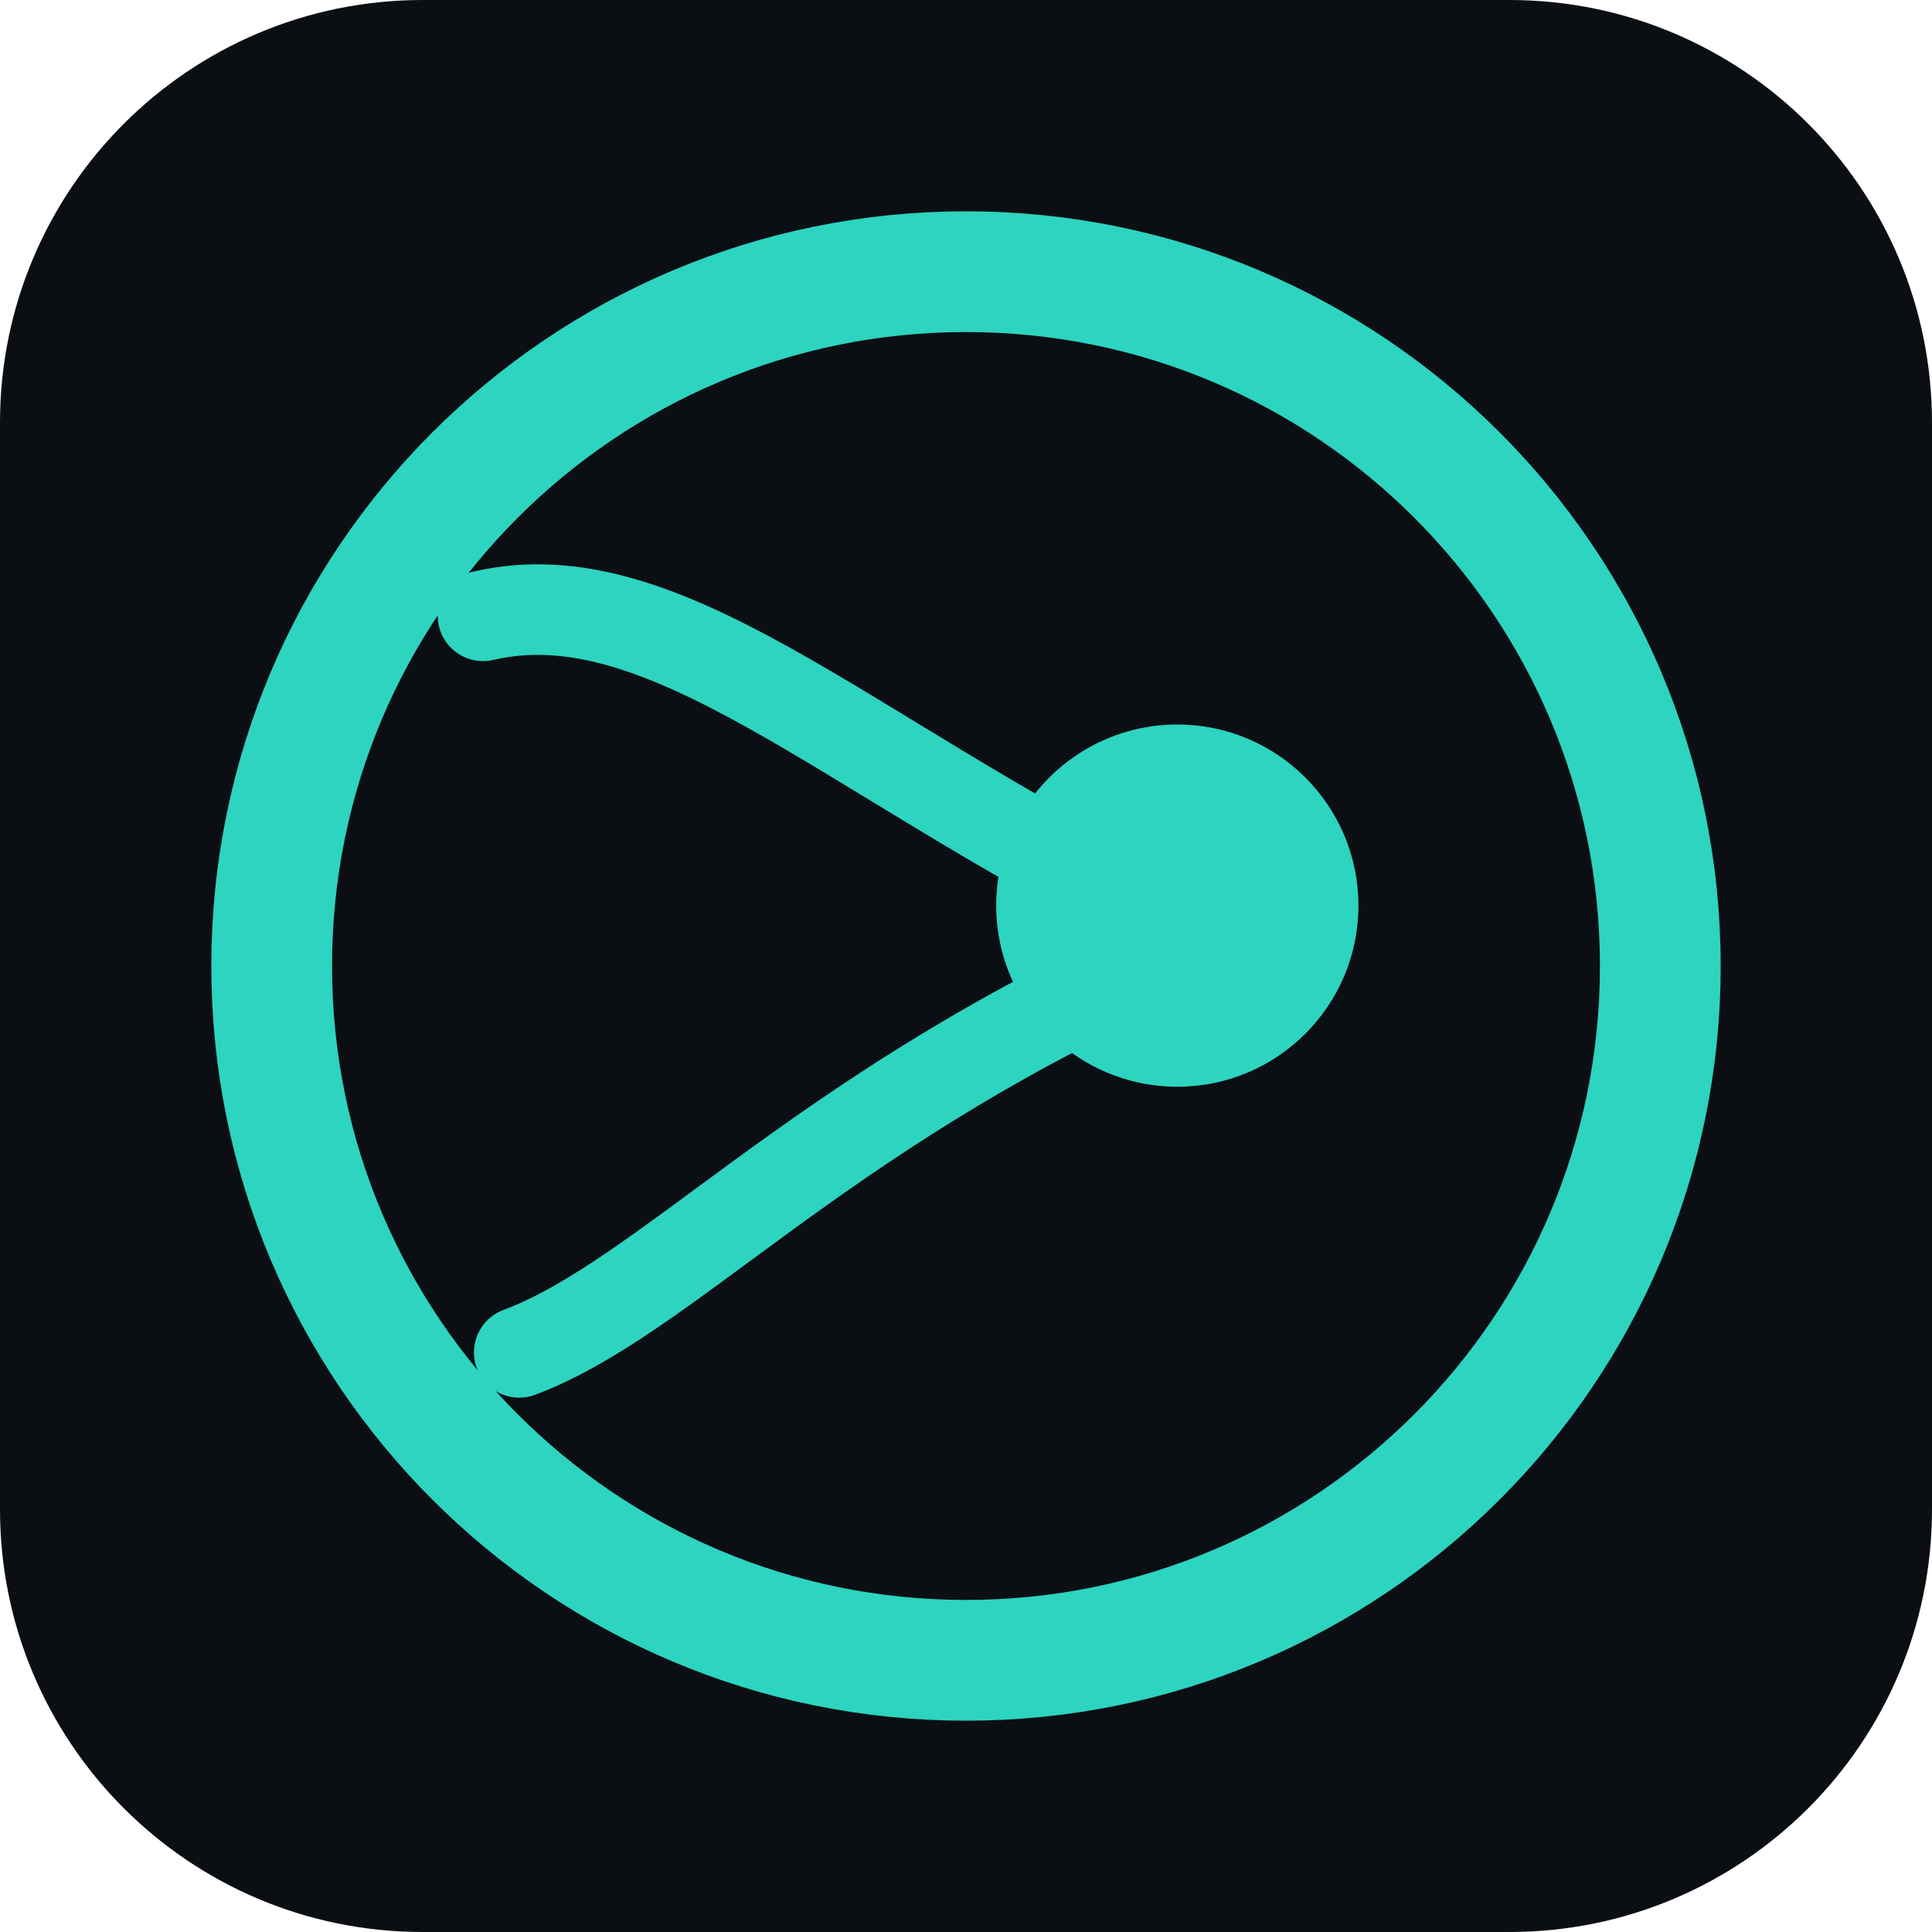
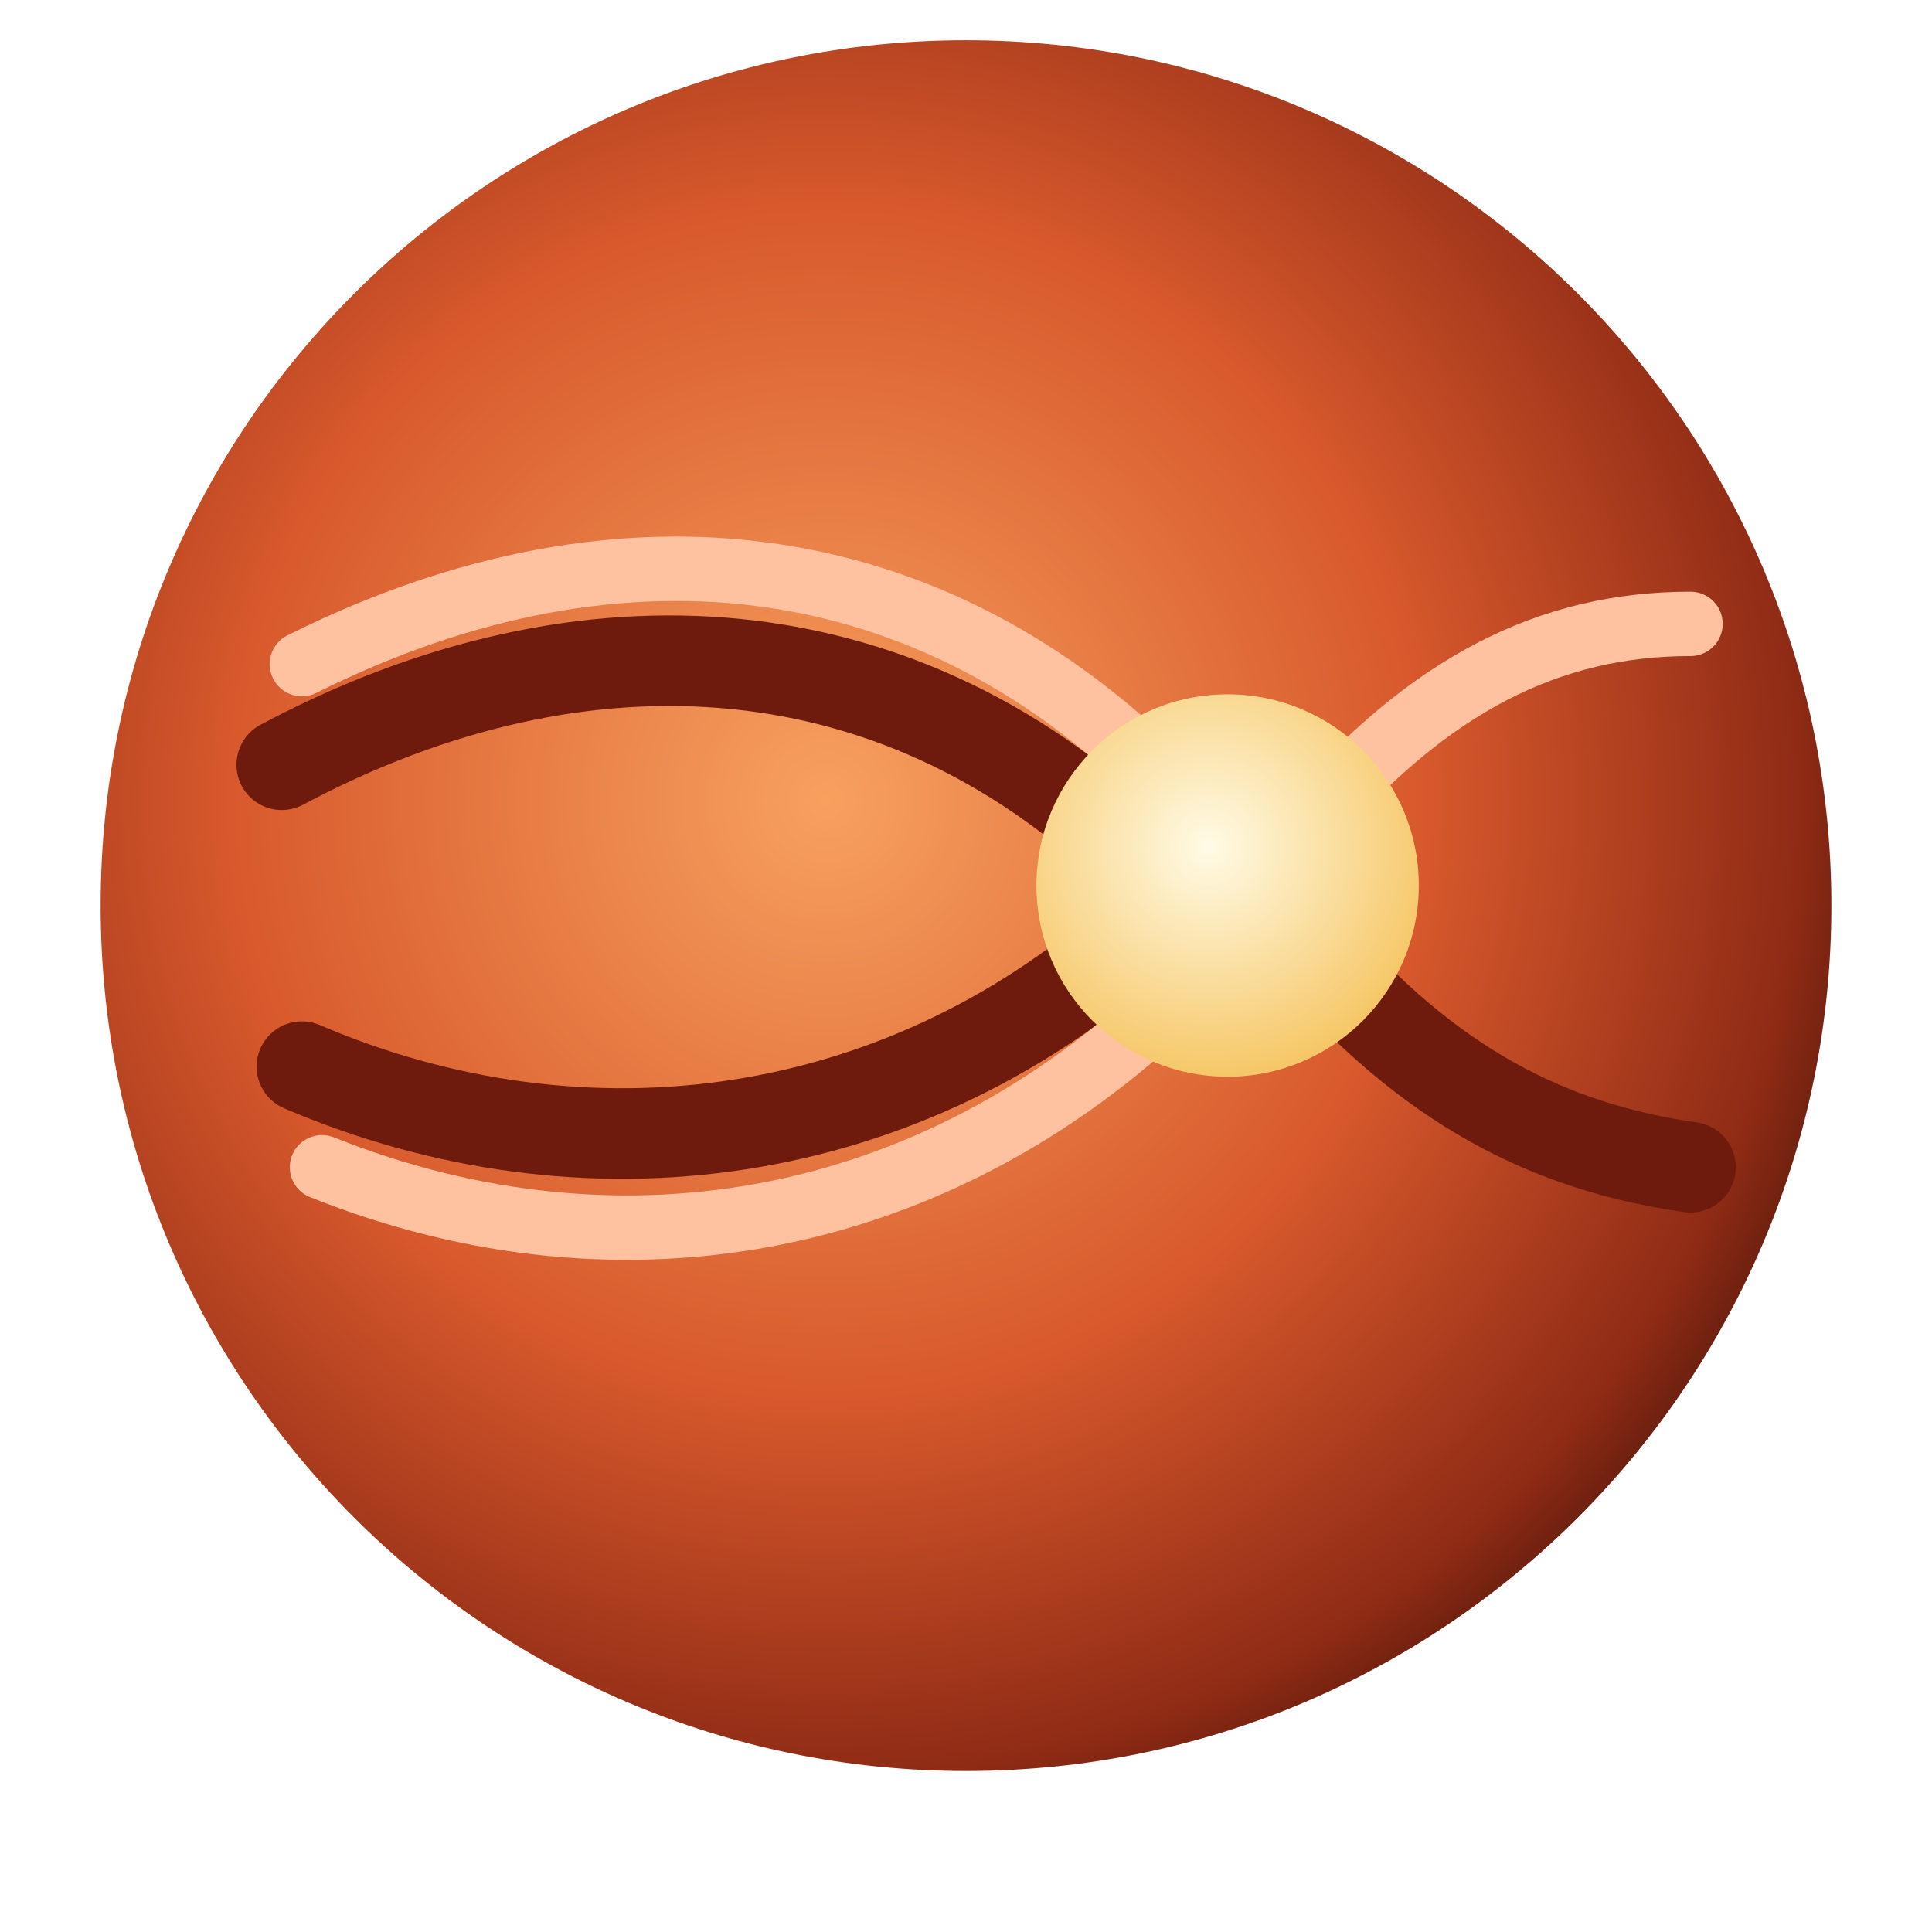
- <svg xmlns="http://www.w3.org/2000/svg" viewBox="0 0 32 32">
-   <rect width="32" height="32" rx="7" fill="#0b0f14" />
-   <circle cx="16" cy="16" r="11.5" fill="none" stroke="#2dd4bf" stroke-width="2" />
-   <circle cx="19.5" cy="15" r="3" fill="#2dd4bf" />
-   <path d="M19 15 C 14 12.5, 11 9.5, 8 10.2 M19 16 C 13.5 18.5, 11 21.5, 8.6 22.4" fill="none" stroke="#2dd4bf" stroke-width="1.5" stroke-linecap="round" />
+ <svg xmlns="http://www.w3.org/2000/svg" viewBox="0 0 96 96">
+   <defs>
+     <radialGradient id="f" cx="42%" cy="44%" r="62%">
+       <stop offset="0" stop-color="#f7a15f" />
+       <stop offset="0.55" stop-color="#d8592c" />
+       <stop offset="0.9" stop-color="#8f2b15" />
+       <stop offset="1" stop-color="#5a1a0c" />
+     </radialGradient>
+     <radialGradient id="d" cx="45%" cy="40%" r="60%">
+       <stop offset="0" stop-color="#fffbe6" />
+       <stop offset="1" stop-color="#f6c768" />
+     </radialGradient>
+   </defs>
+   <circle cx="48" cy="45" r="43" fill="url(#f)" />
+   <g fill="none" stroke="#6e1b0e" stroke-width="4.5" stroke-linecap="round">
+     <path d="M57 43 C 45 31, 29 30, 14 38" />
+     <path d="M57 46 C 45 57, 29 59, 15 53" />
+     <path d="M65 47 C 71 54, 77 57, 84 58" />
+   </g>
+   <g fill="none" stroke="#ffc2a1" stroke-width="3.2" stroke-linecap="round">
+     <path d="M59 40 C 47 27, 31 25, 15 33" />
+     <path d="M59 49 C 47 61, 31 64, 16 58" />
+     <path d="M65 41 C 71 34, 77 31, 84 31" />
+   </g>
+   <circle cx="61" cy="44" r="9.5" fill="url(#d)" />
</svg>
